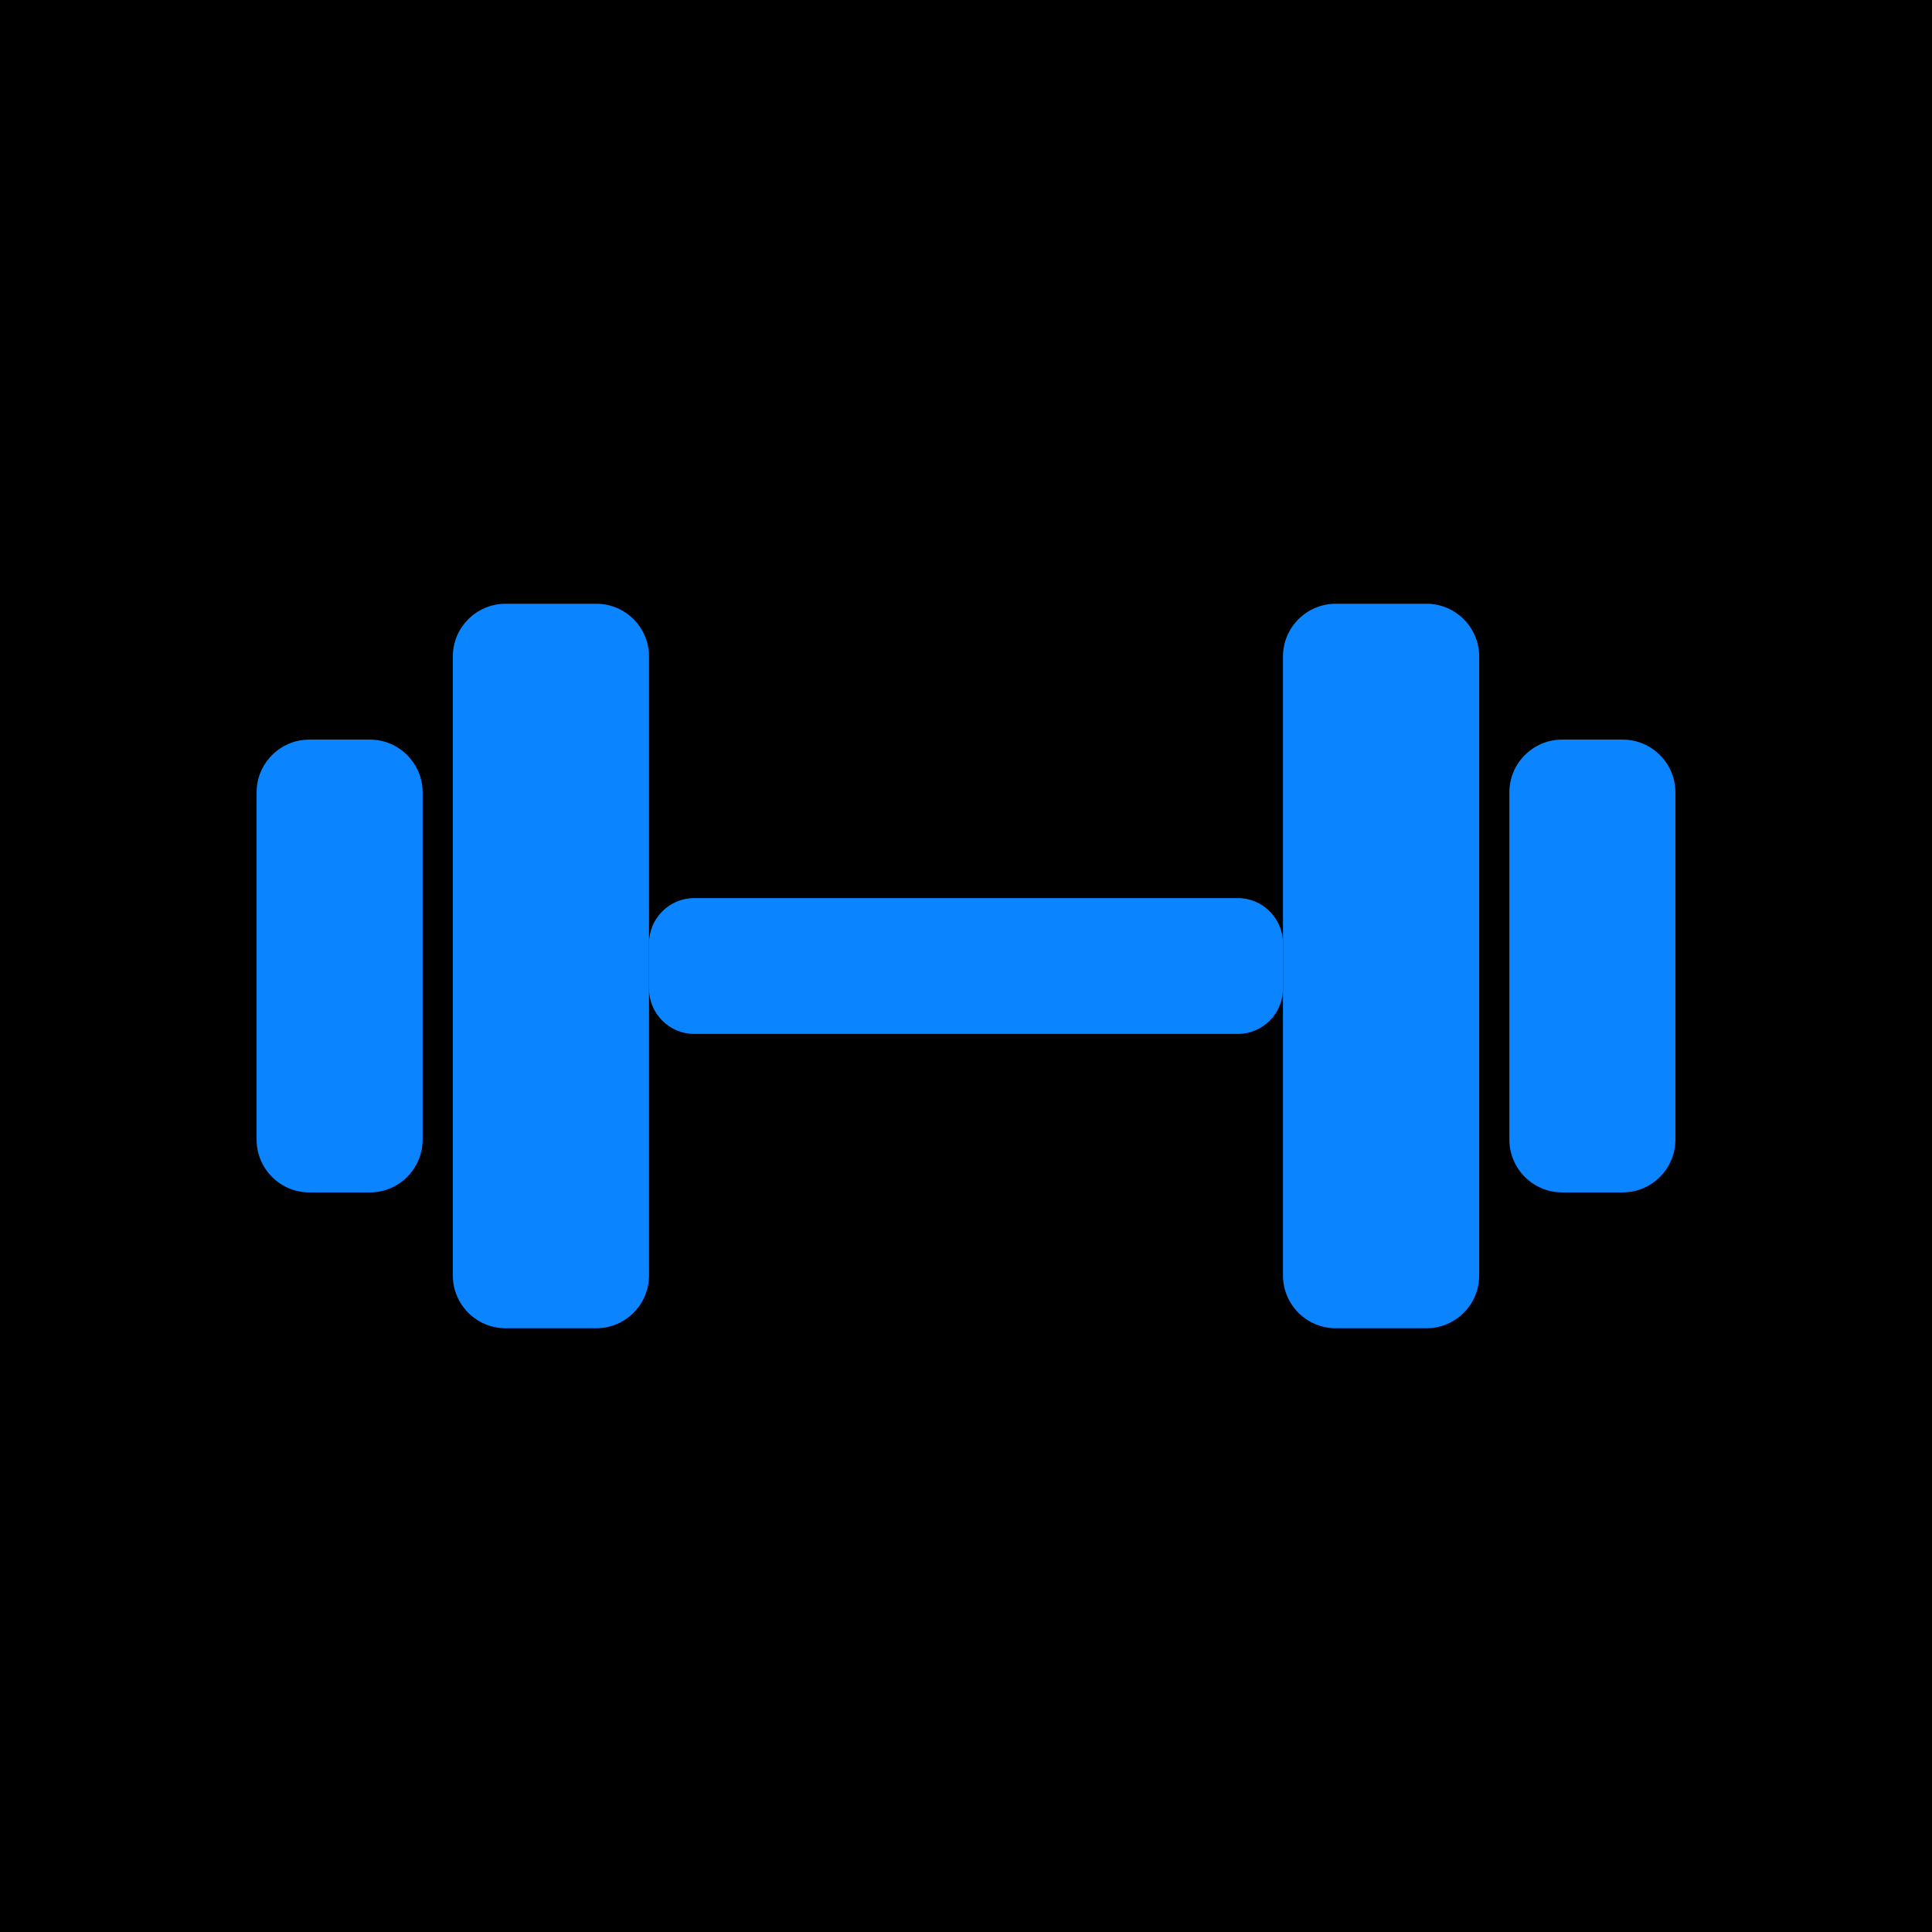
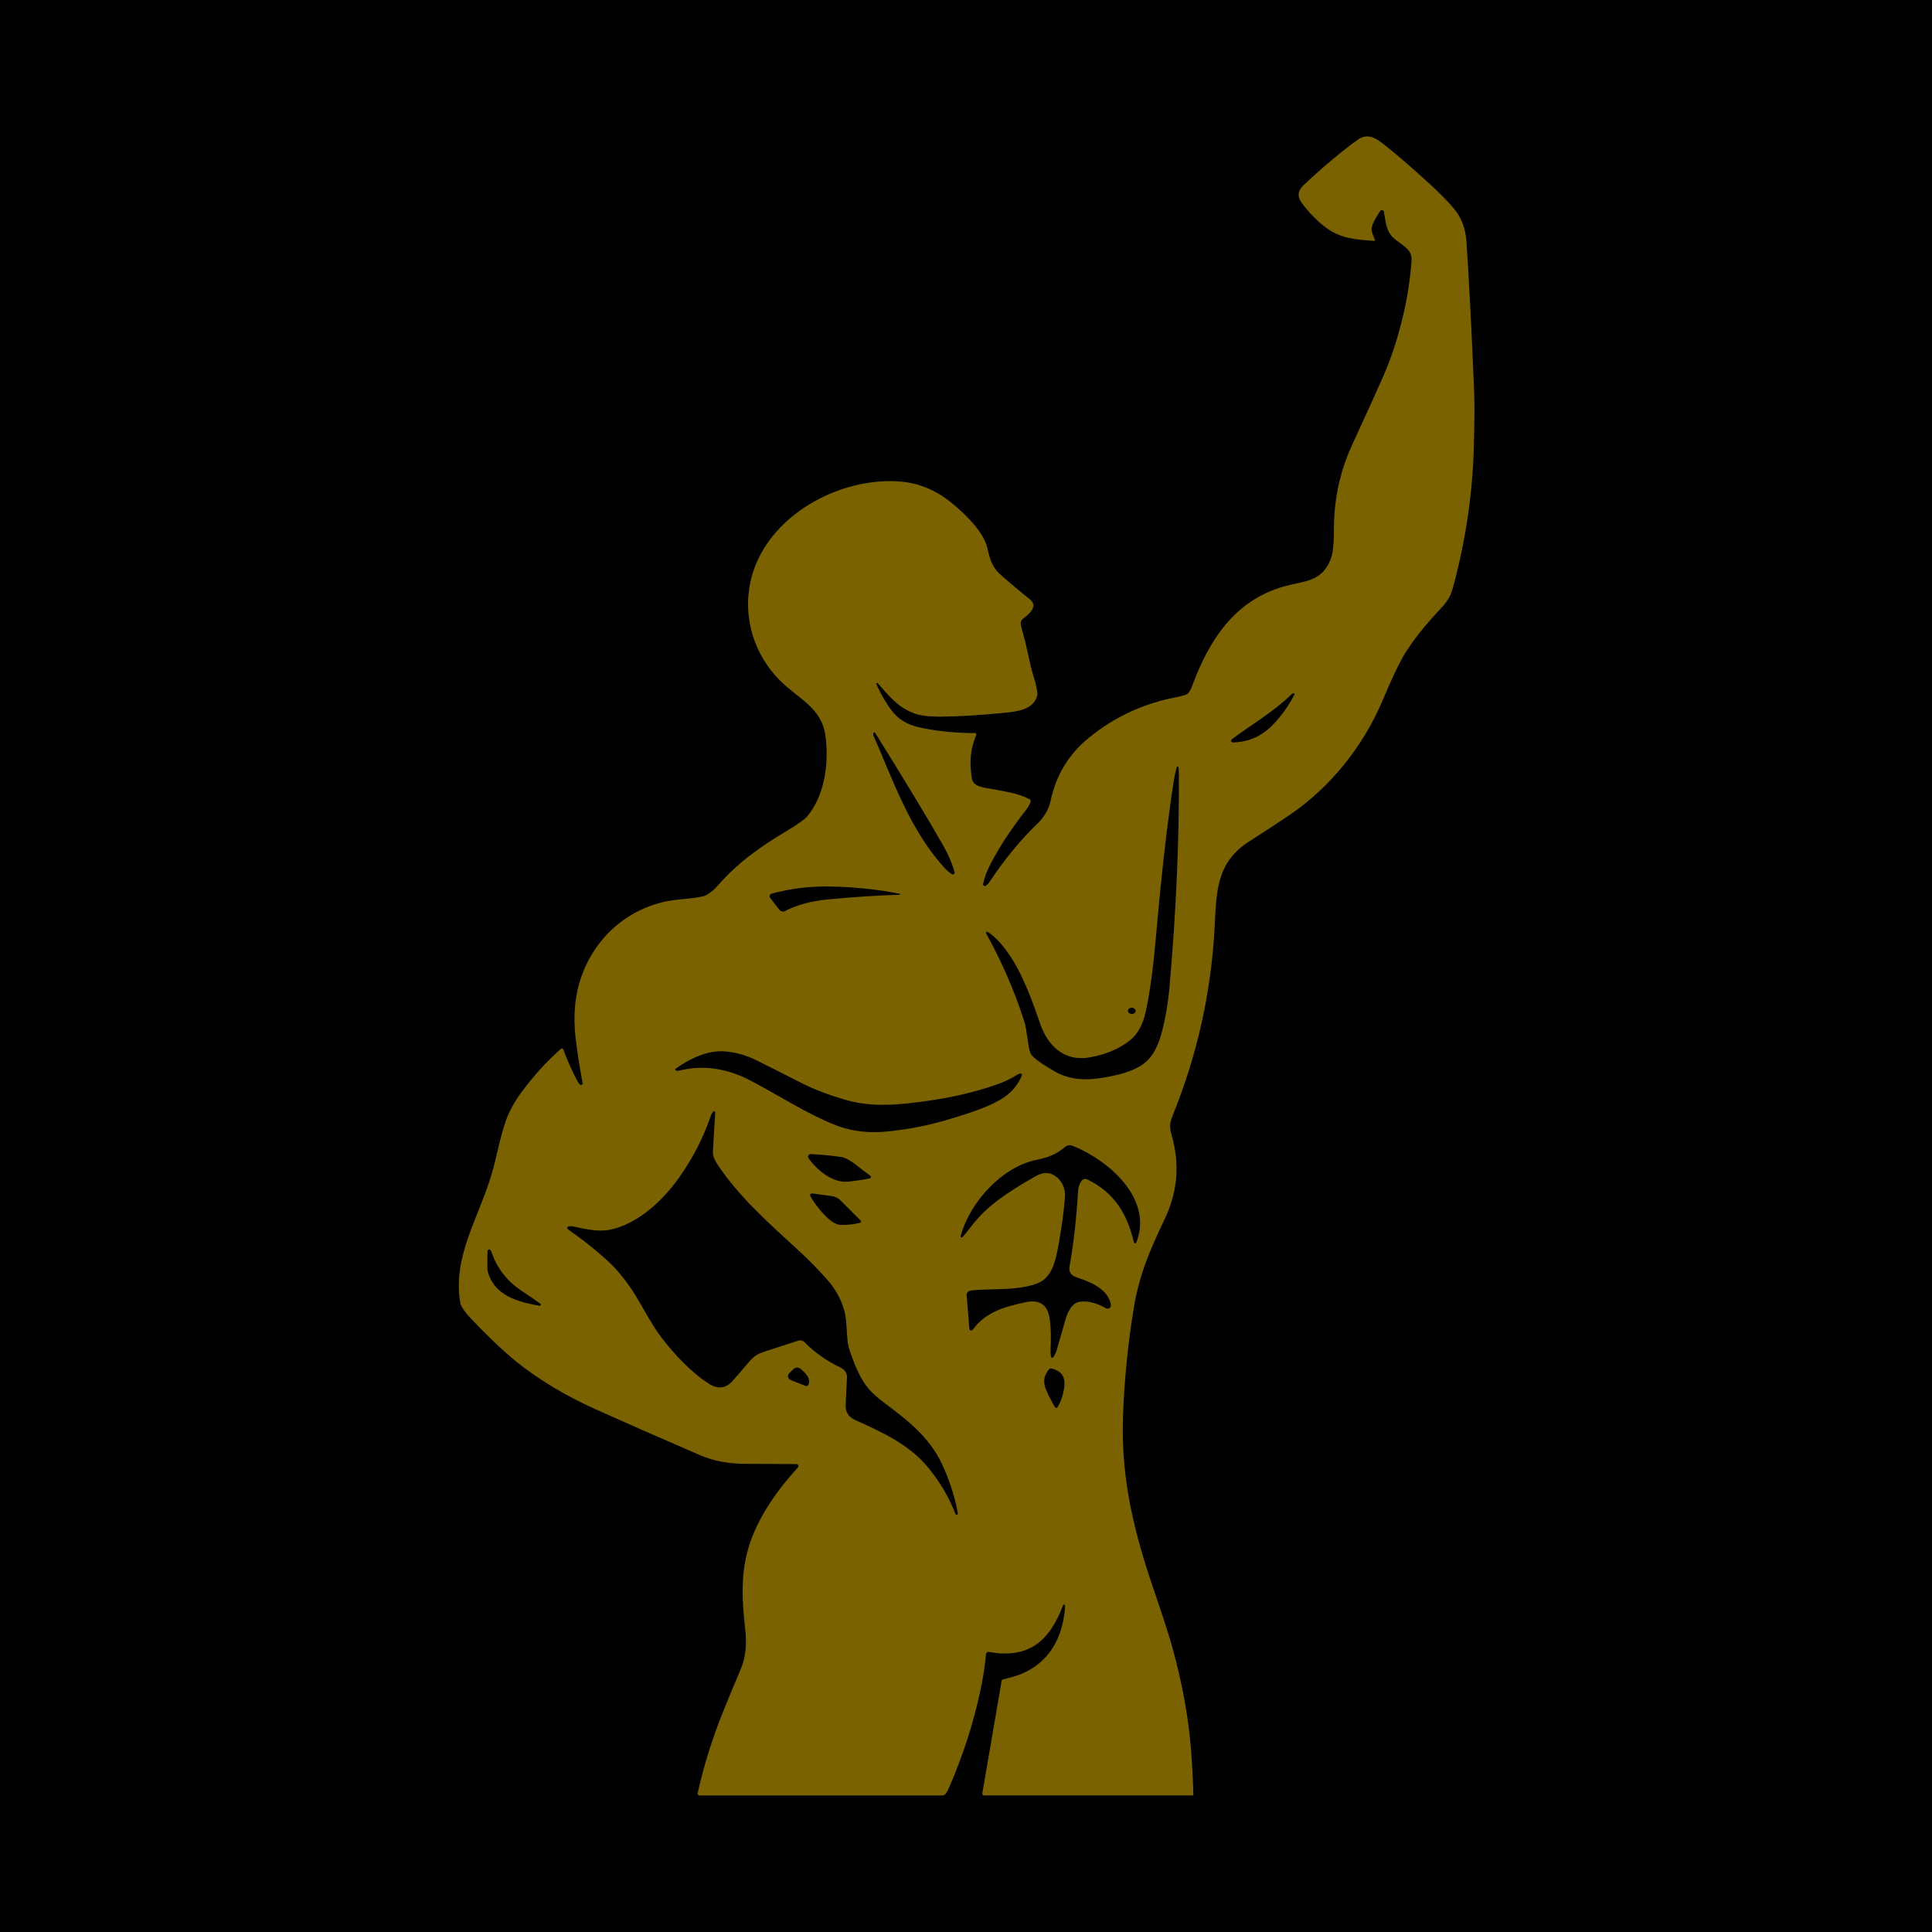
<svg xmlns="http://www.w3.org/2000/svg" viewBox="0 0 512 512">
  <rect width="512" height="512" fill="#000000" />
-   <g fill="#0a84ff">
-     <rect x="68" y="196" width="44" height="120" rx="14" />
-     <rect x="120" y="160" width="52" height="192" rx="14" />
-     <rect x="340" y="160" width="52" height="192" rx="14" />
-     <rect x="400" y="196" width="44" height="120" rx="14" />
-     <rect x="172" y="238" width="168" height="36" rx="12" />
+   <g transform="translate(35.56 35.41) scale(0.29412)">
+     <path fill="#7a6200" d="M 670.016 495.238 C 669.898 495.082 669.742 494.988 669.551 494.953 C 669.359 494.922 669.18 494.957 669.016 495.062 C 668.852 495.168 668.746 495.316 668.695 495.504 C 668.648 495.695 668.672 495.875 668.762 496.047 C 671.711 502.754 675.18 509.117 679.168 515.137 C 687.996 528.492 696.703 533.059 711.715 535.906 C 726.652 538.762 741.91 540.164 757.496 540.109 C 757.711 540.109 757.918 540.16 758.109 540.262 C 758.301 540.367 758.453 540.508 758.574 540.688 C 758.695 540.867 758.766 541.066 758.785 541.285 C 758.805 541.5 758.773 541.707 758.688 541.906 C 754.918 550.984 753.234 560.07 753.637 569.16 C 753.945 575.938 754.492 580.434 755.273 582.656 C 757.172 588.133 764.242 589 770.727 590.191 C 784.852 592.82 796.445 594.234 806.914 599.789 C 807.277 599.984 807.539 600.273 807.699 600.652 C 807.859 601.031 807.879 601.418 807.762 601.809 C 807.02 604.262 805.586 606.848 803.457 609.566 C 790.07 626.699 779.512 642.754 771.777 657.73 C 768.289 664.492 766.008 670.602 764.93 676.055 C 764.867 676.379 764.898 676.688 765.031 676.988 C 765.16 677.289 765.367 677.527 765.645 677.699 C 765.922 677.875 766.227 677.953 766.555 677.938 C 766.883 677.918 767.176 677.812 767.434 677.613 C 768.809 676.562 769.887 675.449 770.668 674.277 C 783.961 654.168 798.461 636.531 814.164 621.367 C 819.137 616.598 823.965 609.367 825.559 601.809 C 830.488 578.414 841.621 559.504 860.309 544.27 C 883.367 525.469 909.746 513.285 939.445 507.723 C 941.895 507.266 944.719 506.52 947.91 505.48 C 948.719 505.227 949.371 504.762 949.871 504.086 C 951.148 502.418 952.172 500.539 952.941 498.449 C 968.293 456.648 991.426 420.387 1036.582 407.84 C 1054.098 402.992 1069.289 403.98 1077.531 384.809 C 1081.977 374.422 1080.582 358.039 1081.289 345.391 C 1082.582 322.543 1087.879 301.105 1097.453 280.297 C 1111.449 249.938 1120.855 229.23 1125.676 218.172 C 1138.809 187.988 1148.566 149.582 1150.953 114.227 C 1151.617 104.41 1143.094 100.973 1135.879 95.074 C 1127.516 88.246 1127.719 79.055 1126.039 70.387 C 1125.965 70.023 1125.797 69.711 1125.531 69.449 C 1125.27 69.188 1124.953 69.023 1124.59 68.949 C 1124.227 68.879 1123.871 68.918 1123.527 69.059 C 1123.188 69.203 1122.914 69.43 1122.707 69.738 C 1119.09 75.336 1113.656 83.137 1115.273 88.508 C 1115.906 90.637 1116.793 93.043 1117.938 95.723 C 1117.984 95.828 1118 95.938 1117.988 96.051 C 1117.977 96.164 1117.934 96.27 1117.867 96.363 C 1117.801 96.457 1117.715 96.527 1117.605 96.582 C 1117.5 96.633 1117.391 96.656 1117.273 96.652 C 1101.051 95.578 1087.816 94.59 1074.988 85.52 C 1067.121 79.957 1059.559 72.414 1052.301 62.891 C 1047.84 57.059 1048.18 51.707 1053.309 46.828 C 1069.418 31.504 1085.586 17.867 1101.816 5.918 C 1111.352 -1.094 1118.809 3.898 1127.012 10.484 C 1139.793 20.719 1153.684 32.77 1168.691 46.629 C 1177.082 54.387 1183.891 61.355 1189.113 67.539 C 1195.809 75.457 1199.566 85.309 1200.387 97.094 C 1202.652 129.664 1204.98 174.973 1207.379 233.023 C 1207.781 242.922 1207.684 259.238 1207.074 281.973 C 1205.93 325.141 1199.582 367.77 1188.023 409.859 C 1186.145 416.688 1183.156 421.617 1177.984 427.094 C 1162.156 443.863 1150.492 458.777 1142.992 471.844 C 1138.613 479.465 1132.613 492.324 1124.992 510.41 C 1107.637 551.625 1077.836 589.184 1040.5 614.316 C 1029.094 622.008 1017.188 629.797 1004.781 637.691 C 974.84 656.723 975.164 683.27 973.488 715.434 C 970.438 773.84 957.648 830.852 935.523 885.18 C 932.797 891.867 932.84 895.746 934.938 903.078 C 942.254 928.574 940.152 953.473 928.637 977.77 C 915.32 1005.852 905.484 1028.098 900.473 1059.207 C 895.289 1091.371 892.117 1123.535 890.957 1155.699 C 889.945 1183.809 892.438 1212.098 898.434 1240.574 C 903.219 1263.301 909.543 1285.32 918.191 1310.574 C 926.703 1335.398 932.426 1353.117 935.363 1363.73 C 944.309 1396.121 949.918 1426.676 952.191 1455.391 C 953.324 1469.695 954.039 1483.34 954.336 1496.324 C 954.336 1496.457 954.312 1496.586 954.266 1496.707 C 954.215 1496.832 954.145 1496.941 954.051 1497.035 C 953.957 1497.133 953.852 1497.207 953.727 1497.258 C 953.605 1497.309 953.477 1497.336 953.344 1497.332 L 765.637 1497.332 C 765.414 1497.336 765.203 1497.289 765.004 1497.195 C 764.805 1497.102 764.633 1496.969 764.488 1496.801 C 764.348 1496.629 764.246 1496.438 764.191 1496.223 C 764.133 1496.012 764.125 1495.793 764.164 1495.578 L 781.578 1394.137 C 781.625 1393.812 781.762 1393.531 781.984 1393.289 C 782.203 1393.051 782.473 1392.895 782.789 1392.824 C 790.844 1390.789 796.258 1389.191 799.031 1388.035 C 824.812 1377.266 836.488 1355.203 838.691 1328.414 C 838.785 1327.406 838.707 1326.551 838.449 1325.852 C 838.328 1325.52 838.09 1325.352 837.738 1325.344 C 837.387 1325.34 837.145 1325.5 837.016 1325.828 C 824.793 1358.496 805.781 1374.48 770.223 1368.055 C 769.902 1367.992 769.582 1368 769.262 1368.078 C 768.941 1368.152 768.652 1368.293 768.391 1368.492 C 768.129 1368.691 767.918 1368.938 767.758 1369.227 C 767.598 1369.516 767.504 1369.824 767.477 1370.156 C 766.668 1379.988 765.078 1390.508 762.707 1401.711 C 756.242 1432.285 746.523 1462.336 733.555 1491.859 C 732.492 1494.27 731.332 1495.934 730.078 1496.848 C 729.609 1497.184 729.09 1497.355 728.523 1497.355 L 509.258 1497.355 C 509.016 1497.355 508.785 1497.301 508.562 1497.195 C 508.344 1497.09 508.156 1496.941 508.004 1496.75 C 507.852 1496.559 507.746 1496.348 507.691 1496.109 C 507.633 1495.871 507.633 1495.633 507.684 1495.395 C 513.191 1470.691 520.762 1446.375 530.391 1422.441 C 534.879 1411.301 540.258 1398.324 546.535 1383.508 C 551.383 1372.035 552.051 1359.891 550.352 1345.547 C 547.746 1323.184 546.797 1301.305 551.93 1279.93 C 558.695 1251.723 577.527 1224.027 597.953 1201.965 C 598.207 1201.684 598.367 1201.355 598.426 1200.98 C 598.488 1200.605 598.441 1200.246 598.289 1199.898 C 598.137 1199.551 597.902 1199.273 597.582 1199.066 C 597.266 1198.855 596.918 1198.754 596.535 1198.75 C 583.082 1198.812 567.062 1198.531 551.445 1198.57 C 535.832 1198.625 521.84 1195.969 509.461 1190.609 C 473.918 1175.23 443.059 1161.672 416.891 1149.941 C 388.969 1137.43 364.68 1122.863 344.02 1106.242 C 330.844 1095.656 313.371 1078.34 301.734 1065.836 C 298.621 1062.508 296.277 1059.27 294.703 1056.117 C 294.27 1055.254 293.977 1054.348 293.812 1053.391 C 286.723 1010.965 310.785 976.84 322.562 935.91 C 326.582 921.93 329.836 903.645 334.848 889.523 C 337.754 881.32 342.262 873.012 348.363 864.594 C 359.082 849.805 371.152 836.461 384.566 824.57 C 384.723 824.43 384.902 824.336 385.105 824.285 C 385.312 824.234 385.516 824.234 385.719 824.285 C 385.922 824.332 386.105 824.43 386.262 824.57 C 386.418 824.711 386.531 824.879 386.605 825.074 C 390.863 836.523 395.309 846.391 399.941 854.672 C 400.508 855.695 401.117 856.449 401.777 856.934 C 402.012 857.109 402.273 857.203 402.562 857.215 C 402.855 857.227 403.125 857.156 403.371 857 C 403.617 856.844 403.801 856.629 403.922 856.359 C 404.039 856.09 404.074 855.809 404.02 855.52 C 401.086 839.398 398.977 825.801 397.699 814.73 C 395.328 794.164 397.191 775.441 403.293 758.566 C 415.66 724.402 443.762 699.188 479.48 691.754 C 490.129 689.531 502.652 689.574 512.453 687.25 C 517.281 686.098 522.773 681.086 526.473 676.844 C 543.746 656.965 564.535 642.258 587.363 628.66 C 597.613 622.547 603.93 618.094 606.316 615.305 C 622.336 596.477 626.234 566.453 622.801 542.371 C 619.164 516.676 598.355 509.48 581.344 492.227 C 552.816 463.277 544.656 419.598 562.676 382.465 C 584.758 336.926 642.117 309.105 691.43 313.594 C 707.613 315.066 722.805 321.57 736.281 332.523 C 748.242 342.238 765.191 358.484 768.605 372.969 C 771.68 386.082 773.355 391.273 782.91 399.516 C 790.844 406.371 798.91 413.098 807.113 419.699 C 815.012 426.062 805.922 433.176 800.992 437.012 C 800.582 437.332 800.223 437.703 799.918 438.121 C 799.609 438.539 799.363 438.992 799.18 439.48 C 799 439.965 798.887 440.469 798.844 440.984 C 798.805 441.504 798.832 442.02 798.934 442.527 C 799.484 445.223 800.414 448.914 801.719 453.602 C 804.871 464.996 806.852 477.582 810.004 487.762 C 813.102 497.785 814.301 504.055 813.598 506.574 C 810.043 519.402 794.789 520.855 783.051 521.988 C 761.125 524.074 742.578 525.188 727.414 525.32 C 716.152 525.43 707.754 524.379 702.219 522.168 C 686.766 516.047 679.551 505.805 670.016 495.238 Z M 989.934 548.594 C 1011.551 548.027 1024.34 536.754 1036.238 520.371 C 1039.848 515.375 1042.91 510.371 1045.43 505.359 C 1045.488 505.25 1045.516 505.133 1045.512 505.004 C 1045.508 504.879 1045.473 504.762 1045.41 504.652 C 1045.344 504.543 1045.254 504.457 1045.145 504.395 C 1045.031 504.328 1044.914 504.293 1044.785 504.289 C 1044.082 504.262 1043.539 504.445 1043.148 504.836 C 1026.316 521.402 1006.602 532.41 988.941 545.766 C 988.672 545.973 988.488 546.238 988.391 546.566 C 988.289 546.895 988.297 547.219 988.41 547.539 C 988.523 547.863 988.719 548.121 989 548.316 C 989.281 548.508 989.59 548.602 989.934 548.594 Z M 666.199 539.887 C 665.992 540.27 665.883 540.68 665.863 541.109 C 665.848 541.543 665.926 541.957 666.098 542.352 C 684.441 584.395 698.805 626.883 730 661.488 C 732.141 663.859 734.418 665.773 736.828 667.227 C 737.105 667.398 737.402 667.477 737.727 667.461 C 738.051 667.441 738.344 667.336 738.602 667.137 C 738.863 666.938 739.043 666.684 739.148 666.371 C 739.25 666.059 739.258 665.746 739.172 665.43 C 736.977 657.551 733.594 649.598 729.027 641.57 C 715.586 617.973 695.102 584.051 667.57 539.805 C 667.406 539.547 667.176 539.422 666.871 539.434 C 666.57 539.441 666.352 539.578 666.219 539.848 Z M 940.941 571.02 C 940.93 570.816 940.855 570.645 940.715 570.496 C 940.578 570.352 940.406 570.27 940.203 570.25 C 940 570.23 939.82 570.281 939.656 570.402 C 939.492 570.523 939.387 570.68 939.344 570.879 C 938.309 574.555 937.473 578.402 936.84 582.414 C 930.992 619.777 925.523 667.633 920.434 725.977 C 918.129 752.254 915.152 773.914 911.504 790.953 C 908.984 802.711 904.203 811.391 897.16 816.992 C 887.367 824.777 875.145 829.918 860.492 832.41 C 837.902 836.246 822.914 821.742 816.184 801.641 C 810.145 783.637 802.891 765.051 795.641 751.598 C 789.438 740.102 779.395 725.574 769.031 719.332 C 768.844 719.211 768.637 719.164 768.414 719.188 C 768.191 719.207 767.996 719.297 767.836 719.453 C 767.676 719.609 767.582 719.801 767.551 720.023 C 767.52 720.246 767.562 720.453 767.676 720.645 C 780.809 744.465 792.93 771.434 801.863 799.496 C 804.426 807.559 805.074 820.227 806.973 826.812 C 807.176 827.484 807.426 828.145 807.719 828.793 C 810.184 833.965 824.691 842.246 829.945 845.238 C 842.953 852.691 857.684 853.258 873.238 850.59 C 890.27 847.684 908.516 843.277 917.484 829.68 C 920.891 824.508 923.543 818.422 925.445 811.418 C 929.094 797.961 931.613 783.262 933 767.312 C 939.02 697.68 941.77 633.359 941.242 574.355 C 941.242 574.18 941.141 573.066 940.941 571.02 Z M 689.715 684.945 C 679.988 682.887 669.395 681.301 657.934 680.199 C 627.992 677.289 602.539 677.105 574.312 684.844 C 574.121 684.895 573.941 684.969 573.766 685.066 C 573.594 685.164 573.434 685.281 573.289 685.414 C 573.145 685.551 573.02 685.703 572.914 685.871 C 572.805 686.035 572.723 686.215 572.66 686.402 C 572.594 686.59 572.555 686.781 572.543 686.98 C 572.527 687.18 572.535 687.375 572.566 687.57 C 572.602 687.766 572.656 687.953 572.738 688.137 C 572.816 688.316 572.918 688.488 573.039 688.645 L 581.305 699.332 C 581.598 699.711 581.949 700.031 582.355 700.293 C 582.762 700.551 583.203 700.73 583.672 700.836 C 584.145 700.938 584.621 700.957 585.098 700.895 C 585.574 700.828 586.027 700.684 586.457 700.461 C 597.121 694.898 610.223 691.391 625.75 689.938 C 649.172 687.727 670.469 686.359 689.633 685.836 C 689.754 685.844 689.863 685.809 689.957 685.73 C 690.051 685.652 690.102 685.551 690.113 685.43 C 690.125 685.309 690.09 685.199 690.012 685.105 C 689.938 685.012 689.836 684.957 689.715 684.945 Z M 895.426 790.25 C 895.41 790.621 895.48 790.984 895.637 791.336 C 895.797 791.688 896.031 792.004 896.34 792.281 C 896.648 792.559 897.012 792.777 897.426 792.938 C 897.84 793.102 898.273 793.191 898.73 793.211 C 899.184 793.23 899.625 793.18 900.051 793.059 C 900.48 792.934 900.859 792.75 901.191 792.5 C 901.527 792.25 901.789 791.961 901.977 791.625 C 902.168 791.289 902.27 790.934 902.289 790.562 C 902.305 790.191 902.234 789.828 902.074 789.477 C 901.918 789.125 901.684 788.809 901.371 788.531 C 901.062 788.254 900.703 788.035 900.289 787.875 C 899.875 787.711 899.438 787.621 898.984 787.602 C 898.527 787.578 898.09 787.633 897.66 787.754 C 897.234 787.879 896.855 788.062 896.52 788.312 C 896.188 788.562 895.926 788.852 895.734 789.188 C 895.547 789.523 895.441 789.879 895.426 790.25 Z M 488.129 844.168 C 489.016 844.488 489.871 844.543 490.691 844.328 C 513.723 838.57 535.402 842.73 555.727 853.441 C 580.82 866.633 604.68 882.211 629.77 892.531 C 644.141 898.445 659.484 900.715 675.793 899.34 C 696.039 897.645 716.484 893.617 737.129 887.262 C 753.234 882.289 768.629 877.422 780.73 870.25 C 789.566 865.035 795.91 857.918 799.762 848.895 C 799.812 848.781 799.848 848.66 799.867 848.535 C 799.887 848.414 799.891 848.289 799.875 848.164 C 799.863 848.039 799.836 847.918 799.789 847.801 C 799.746 847.684 799.688 847.574 799.613 847.473 C 799.539 847.371 799.457 847.277 799.359 847.195 C 799.262 847.117 799.156 847.047 799.043 846.992 C 798.926 846.941 798.809 846.902 798.684 846.875 C 798.559 846.852 798.434 846.844 798.305 846.855 C 797.66 846.906 796.812 847.266 795.762 847.926 C 790.035 851.562 783.66 854.59 776.629 857.016 C 757.598 863.59 737.129 868.41 715.23 871.48 C 689.492 875.098 665.672 877.562 642.195 870.938 C 626.465 866.492 612.812 861.32 601.246 855.418 C 579.68 844.457 565.914 837.52 559.949 834.609 C 551.586 830.516 542.777 827.996 533.523 827.055 C 517.359 825.398 501.199 833.035 487.906 842.512 C 487.598 842.73 487.473 843.031 487.52 843.406 C 487.57 843.777 487.773 844.031 488.129 844.168 Z M 742.121 1243.219 C 740.031 1230.867 735.98 1217.574 729.957 1203.34 C 718.441 1176.184 699.27 1161.074 676.055 1143.738 C 669.93 1139.16 665.297 1135.039 662.156 1131.375 C 655.047 1123.09 650.703 1113.133 646.641 1102.078 C 644.215 1095.465 642.922 1090.781 642.762 1088.02 C 641.941 1074.832 641.266 1066.98 640.742 1064.461 C 638.289 1052.648 632.816 1041.988 624.316 1032.48 C 615.832 1022.957 607.59 1014.531 599.586 1007.207 C 570.598 980.617 550.109 962.414 531.121 936.777 C 527.414 931.766 524.777 927.738 523.199 924.695 C 521.867 922.125 521.285 919.398 521.461 916.516 L 523.523 881.945 C 523.543 881.699 523.484 881.477 523.348 881.273 C 523.207 881.07 523.02 880.93 522.785 880.855 C 522.551 880.785 522.32 880.793 522.09 880.883 C 521.859 880.973 521.684 881.125 521.562 881.34 L 519.945 884.047 C 519.824 884.25 519.727 884.465 519.645 884.695 C 512.992 904.465 503.379 923.195 490.812 940.879 C 476.227 961.406 453.781 982.559 428.527 987.668 C 417.801 989.852 405.152 986.68 395.375 984.641 C 393.746 984.301 392.258 984.363 390.91 984.82 C 390.684 984.902 390.496 985.031 390.348 985.219 C 390.195 985.402 390.102 985.609 390.066 985.844 C 390.035 986.078 390.062 986.305 390.156 986.52 C 390.25 986.734 390.395 986.91 390.586 987.043 C 403.598 996.055 415.652 1005.637 426.75 1015.793 C 435.156 1023.469 442.164 1032.398 448.793 1042.238 C 456.066 1053.027 465.539 1072.48 475.438 1085.25 C 486.59 1099.656 502.109 1116.605 518.434 1126.746 C 525.988 1131.434 532.77 1130.613 538.777 1124.281 C 540.609 1122.344 545.734 1116.438 554.152 1106.566 C 558.496 1101.473 561.586 1099.574 567.645 1097.535 C 574.234 1095.324 584.402 1092.02 598.152 1087.613 C 598.672 1087.449 599.207 1087.355 599.754 1087.336 C 600.297 1087.316 600.836 1087.371 601.367 1087.5 C 601.898 1087.633 602.402 1087.832 602.879 1088.102 C 603.355 1088.371 603.789 1088.699 604.172 1089.09 C 613.332 1098.355 624.039 1105.918 636.297 1111.777 C 640.445 1113.758 642.426 1116.809 642.238 1120.93 C 641.617 1134.41 641.234 1142.305 641.086 1144.609 C 640.641 1151.465 643.387 1156.238 649.328 1158.93 C 674.398 1170.266 698.16 1181.035 715.391 1201.922 C 725.965 1214.746 734.188 1228.699 740.059 1243.785 C 740.152 1244.051 740.324 1244.25 740.574 1244.383 C 740.824 1244.512 741.082 1244.543 741.355 1244.469 C 741.629 1244.391 741.836 1244.234 741.984 1243.996 C 742.133 1243.754 742.176 1243.496 742.121 1243.219 Z M 746.281 994.355 C 747.75 992.727 750.836 988.914 755.535 982.922 C 769.477 965.203 787.172 953.891 811.477 939.809 C 817.512 936.305 822.75 935.605 827.195 937.707 C 835.461 941.605 839.379 950.113 838.633 958.738 C 837.539 971.668 835.828 984.652 833.5 997.691 C 830.895 1012.297 828.289 1030.52 813.68 1035.996 C 794.59 1043.168 771.758 1040.176 753.555 1042.461 C 753.047 1042.523 752.566 1042.68 752.117 1042.93 C 751.668 1043.18 751.281 1043.504 750.957 1043.902 C 750.633 1044.301 750.395 1044.746 750.242 1045.238 C 750.094 1045.73 750.039 1046.23 750.082 1046.742 L 752.547 1076.867 C 752.574 1077.211 752.699 1077.52 752.922 1077.789 C 753.141 1078.059 753.418 1078.242 753.75 1078.336 C 754.086 1078.434 754.418 1078.426 754.746 1078.316 C 755.078 1078.207 755.348 1078.012 755.555 1077.734 C 767.113 1062.117 782.789 1057.391 802.711 1053.008 C 815.668 1050.164 823.062 1055.086 824.895 1067.773 C 825.996 1075.344 826.246 1084.953 825.641 1096.605 C 825.559 1098.125 825.754 1100.031 826.227 1102.324 C 826.301 1102.719 826.535 1102.965 826.93 1103.055 C 827.324 1103.145 827.641 1103.031 827.883 1102.707 C 829.379 1100.781 830.504 1098.543 831.258 1096 C 832.926 1090.395 835.465 1081.508 838.875 1069.332 C 840.691 1062.824 844.551 1053.57 851.926 1052.523 C 860.227 1051.352 868.492 1054.402 875.602 1058.359 C 876.113 1058.648 876.656 1058.777 877.242 1058.746 C 877.824 1058.715 878.355 1058.527 878.832 1058.184 C 879.309 1057.844 879.656 1057.398 879.875 1056.855 C 880.094 1056.309 880.152 1055.746 880.047 1055.168 C 877.441 1041.086 862.027 1034.723 849.34 1030.641 C 844.059 1028.945 841.891 1025.512 842.832 1020.34 C 846.32 1001.281 848.855 978.875 850.43 953.121 C 850.672 949.258 851.711 946.09 853.543 943.625 C 853.836 943.23 854.191 942.895 854.605 942.621 C 855.016 942.348 855.465 942.148 855.945 942.031 C 856.426 941.914 856.914 941.883 857.406 941.934 C 857.898 941.984 858.367 942.117 858.812 942.332 C 883.281 954.254 894.715 973.246 900.777 999.023 C 900.828 999.27 900.949 999.473 901.141 999.637 C 901.328 999.801 901.547 999.891 901.797 999.91 C 902.047 999.926 902.277 999.871 902.488 999.734 C 902.699 999.602 902.848 999.418 902.938 999.184 C 918.656 959.062 876.855 924.473 845.5 911.969 C 844.949 911.75 844.379 911.605 843.789 911.539 C 843.199 911.473 842.609 911.488 842.023 911.578 C 841.434 911.672 840.867 911.84 840.324 912.082 C 839.777 912.328 839.273 912.641 838.812 913.02 C 831.48 919.078 824.59 922.395 813.598 924.535 C 782.145 930.637 752.809 962.84 744.645 993.469 C 744.586 993.68 744.602 993.887 744.684 994.086 C 744.77 994.285 744.91 994.441 745.102 994.547 C 745.297 994.648 745.504 994.684 745.723 994.648 C 745.945 994.613 746.129 994.516 746.281 994.355 Z M 663.27 938.98 C 661.84 938.023 656.855 934.238 648.316 927.625 C 645.73 925.605 640.602 922.676 637.992 922.25 C 629.914 920.957 620.473 920.035 609.668 919.484 C 609.219 919.461 608.793 919.559 608.398 919.777 C 608.004 919.996 607.695 920.305 607.477 920.699 C 607.258 921.094 607.16 921.516 607.184 921.969 C 607.207 922.422 607.348 922.832 607.609 923.203 C 614.859 933.566 629.367 945.789 643.207 944.312 C 650.426 943.559 656.957 942.582 662.805 941.383 C 663.062 941.328 663.285 941.203 663.473 941.012 C 663.656 940.82 663.777 940.598 663.824 940.336 C 663.875 940.074 663.852 939.82 663.75 939.574 C 663.648 939.328 663.488 939.129 663.27 938.98 Z M 654.539 979.324 L 636.398 961.184 C 635.344 960.133 634.148 959.277 632.812 958.617 C 631.477 957.957 630.074 957.527 628.598 957.324 L 610.961 954.941 C 610.738 954.91 610.516 954.926 610.297 954.98 C 610.078 955.035 609.875 955.129 609.691 955.262 C 609.508 955.395 609.355 955.559 609.234 955.75 C 609.109 955.941 609.027 956.152 608.98 956.375 C 608.941 956.617 609.109 957.09 609.488 957.789 C 613.445 964.98 626.719 982.801 636.055 983.203 C 642.141 983.473 648.117 982.867 653.973 981.387 C 654.434 981.266 654.727 980.977 654.852 980.52 C 654.98 980.062 654.875 979.664 654.539 979.324 Z M 365.98 1054.34 C 362.785 1051.887 357.305 1048.109 349.535 1043.004 C 335.93 1034.062 326.656 1022.082 321.715 1007.066 C 321.66 1006.93 321.43 1006.594 321.027 1006.055 C 320.73 1005.664 320.395 1005.461 320.016 1005.449 C 319.816 1005.438 319.621 1005.461 319.43 1005.512 C 319.242 1005.566 319.07 1005.648 318.922 1005.758 C 318.773 1005.867 318.656 1005.996 318.566 1006.145 C 318.48 1006.297 318.434 1006.453 318.422 1006.621 C 318.219 1010.043 318.164 1015.355 318.258 1022.559 C 318.273 1023.73 318.449 1024.883 318.785 1026.016 C 324.906 1047.008 345.492 1052.664 365.191 1056.137 C 365.422 1056.18 365.637 1056.145 365.844 1056.035 C 366.047 1055.922 366.199 1055.762 366.293 1055.547 C 366.387 1055.336 366.402 1055.117 366.344 1054.891 C 366.285 1054.664 366.164 1054.48 365.98 1054.34 Z M 607.629 1127.051 C 609.77 1121.496 604.98 1116.828 600.578 1113.051 C 600.109 1112.645 599.582 1112.344 598.996 1112.137 C 598.41 1111.934 597.809 1111.844 597.188 1111.867 C 596.566 1111.895 595.973 1112.031 595.402 1112.281 C 594.836 1112.527 594.332 1112.875 593.891 1113.312 L 590.215 1116.988 C 589.996 1117.207 589.809 1117.449 589.652 1117.715 C 589.496 1117.98 589.371 1118.258 589.285 1118.555 C 589.195 1118.852 589.148 1119.152 589.133 1119.461 C 589.121 1119.766 589.148 1120.07 589.211 1120.375 C 589.273 1120.676 589.371 1120.965 589.508 1121.242 C 589.641 1121.52 589.809 1121.773 590.008 1122.008 C 590.207 1122.246 590.43 1122.453 590.68 1122.633 C 590.93 1122.812 591.199 1122.957 591.484 1123.07 L 604.781 1128.305 C 605.055 1128.41 605.336 1128.461 605.629 1128.453 C 605.922 1128.449 606.203 1128.387 606.469 1128.27 C 606.738 1128.152 606.973 1127.984 607.172 1127.773 C 607.375 1127.562 607.523 1127.324 607.629 1127.051 Z M 831.902 1147.535 C 835.027 1142.391 837.062 1136.41 838.004 1129.598 C 839.297 1120.25 835.426 1114.586 826.387 1112.605 C 826.043 1112.531 825.707 1112.547 825.375 1112.656 C 825.039 1112.766 824.758 1112.949 824.531 1113.211 C 819.723 1118.559 818.672 1124.527 821.379 1131.113 C 823.547 1136.418 826.312 1141.887 829.68 1147.516 C 829.738 1147.613 829.805 1147.703 829.883 1147.781 C 829.965 1147.859 830.051 1147.926 830.148 1147.984 C 830.246 1148.039 830.348 1148.082 830.457 1148.113 C 830.562 1148.141 830.676 1148.156 830.785 1148.16 C 830.898 1148.16 831.008 1148.145 831.117 1148.117 C 831.227 1148.09 831.328 1148.051 831.426 1147.996 C 831.523 1147.941 831.613 1147.875 831.695 1147.797 C 831.777 1147.719 831.844 1147.633 831.902 1147.535 Z M 831.902 1147.535 " />
  </g>
</svg>
